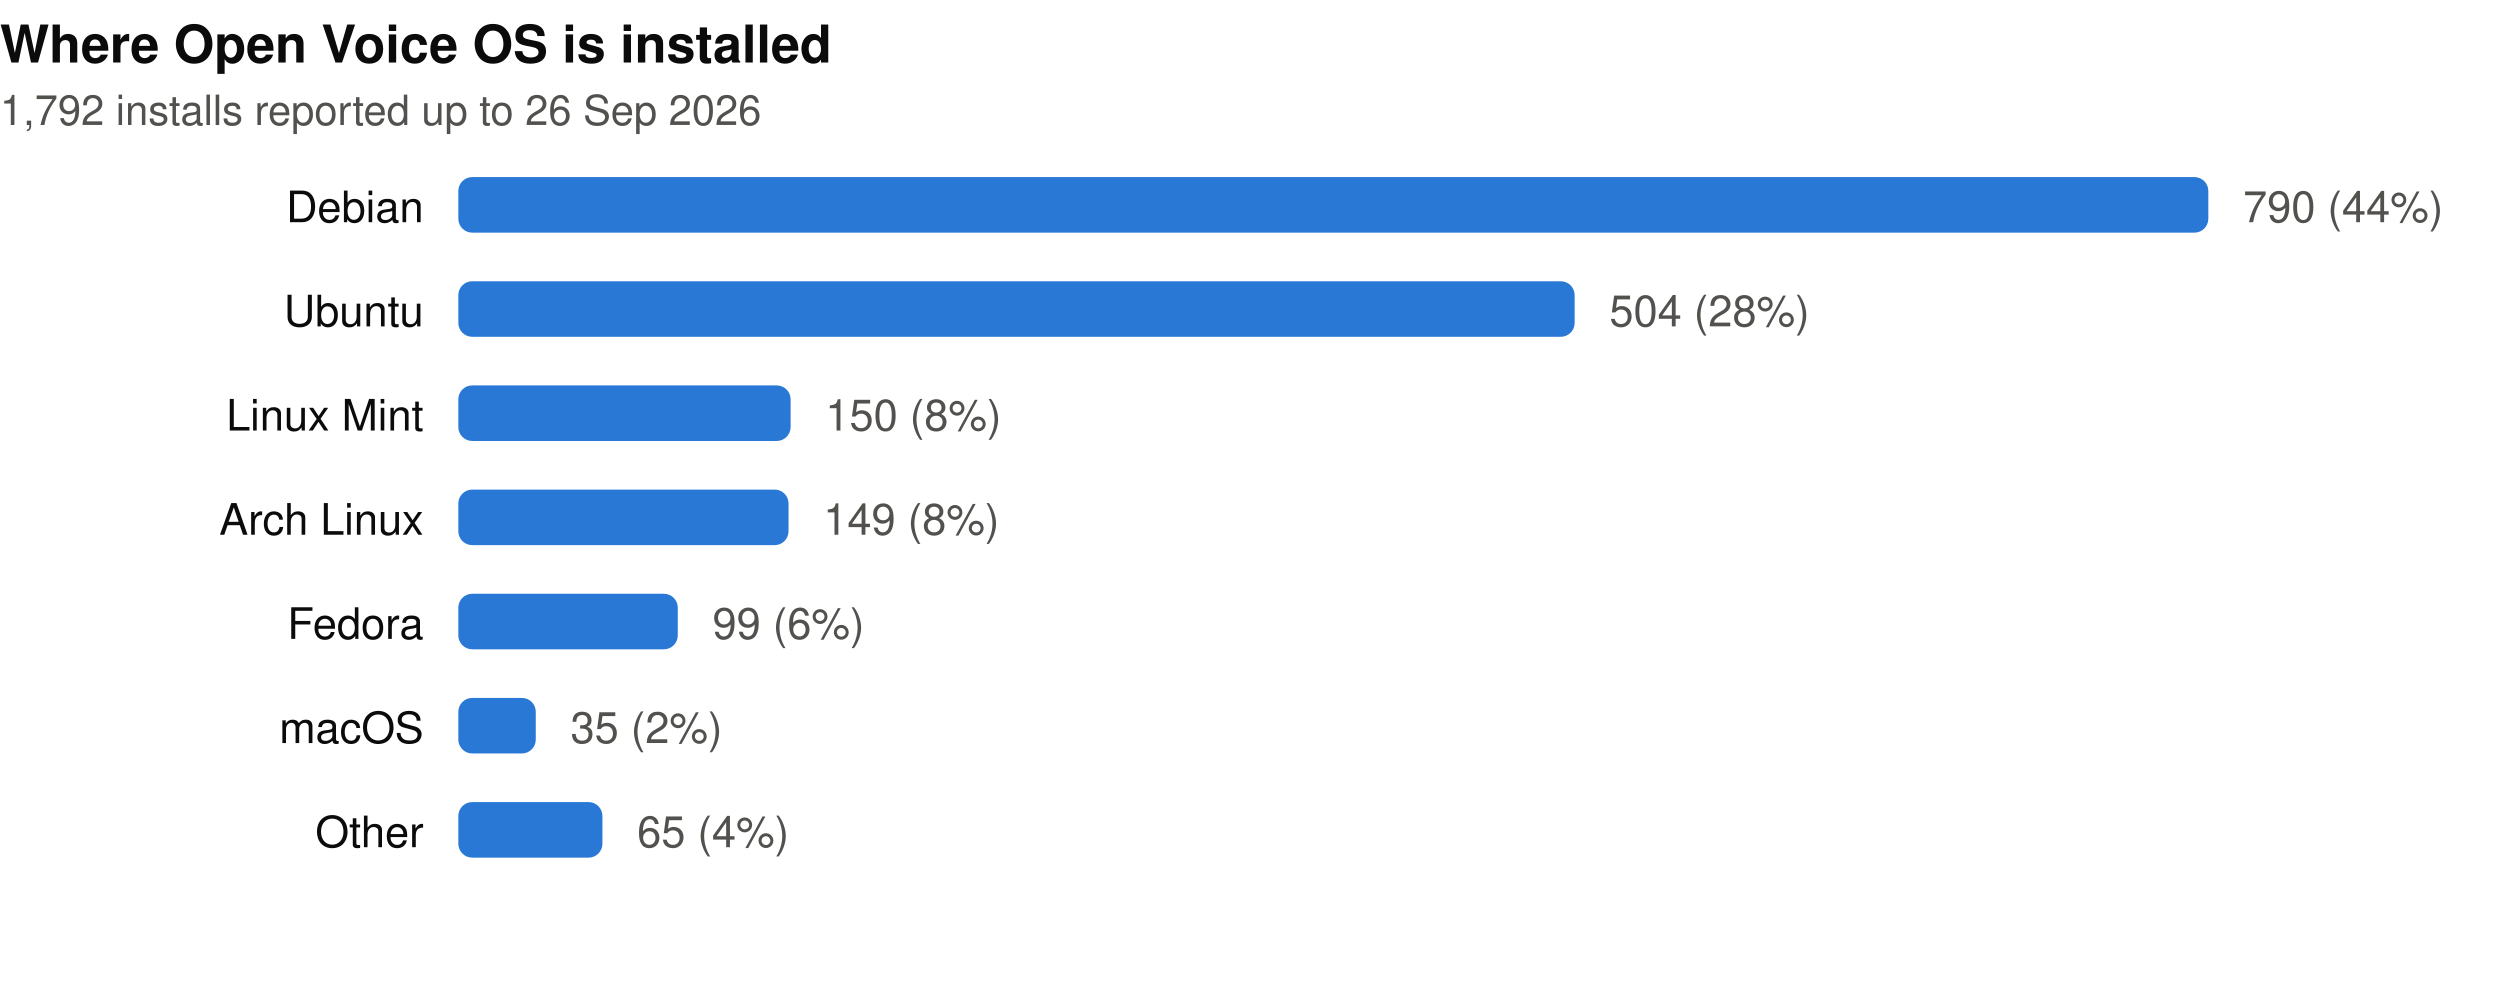
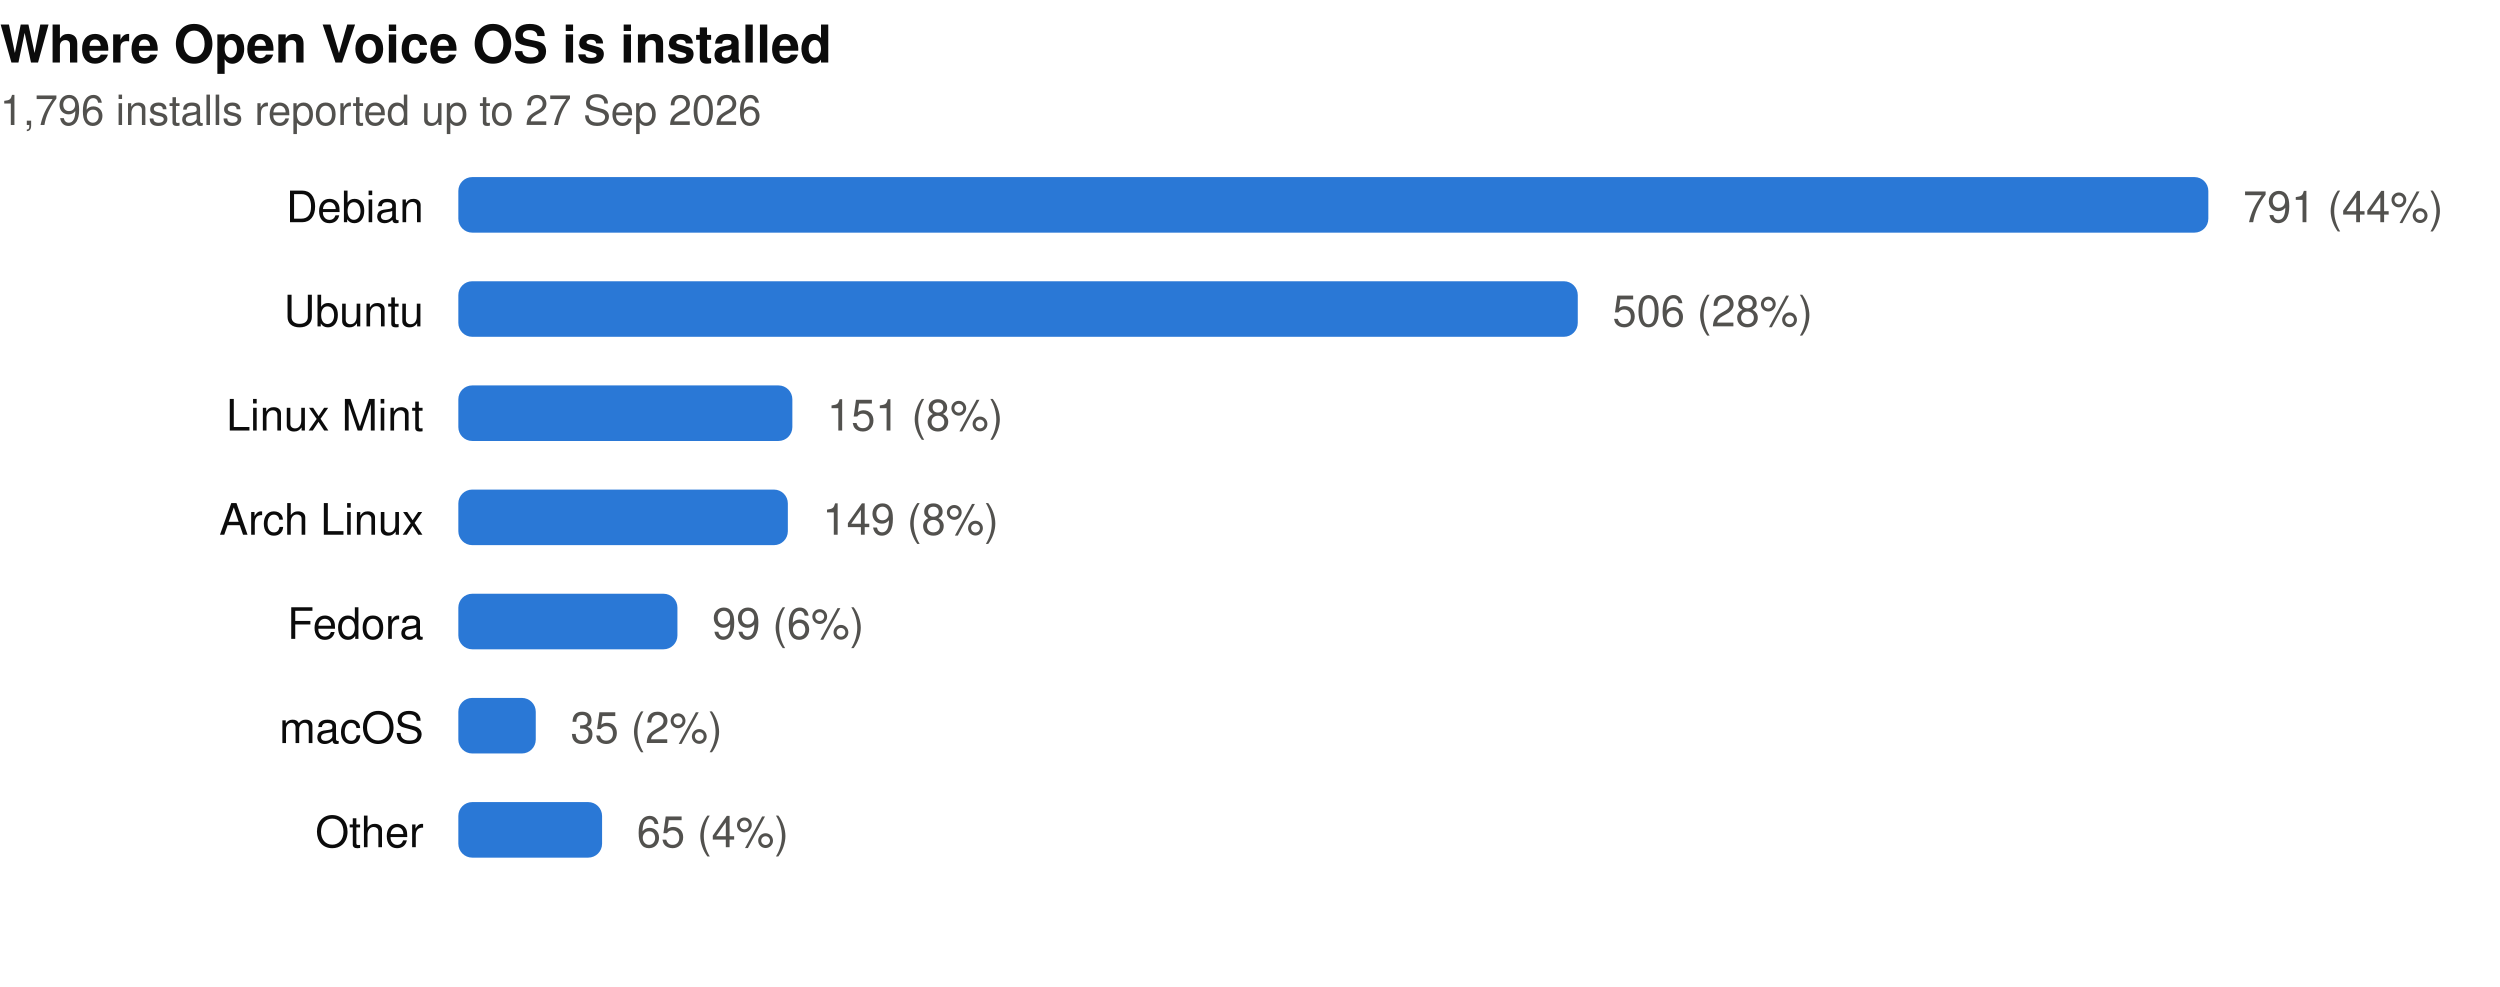
- <svg xmlns="http://www.w3.org/2000/svg" width="720" height="284" viewBox="0 0 720 284" role="img" aria-label="Where Open Voice OS is installed. 1,792 installs reported up to 26 Sep 2026">
+ <svg xmlns="http://www.w3.org/2000/svg" width="720" height="284" viewBox="0 0 720 284" role="img" aria-label="Where Open Voice OS is installed. 1,796 installs reported up to 27 Sep 2026">
  <text x="0" y="18" font-family="ui-sans-serif,-apple-system,BlinkMacSystemFont,'Segoe UI',Helvetica,Arial,sans-serif" font-size="15" font-weight="600" fill="#0b0b0b">Where Open Voice OS is installed</text>
-   <text x="0" y="36" font-family="ui-sans-serif,-apple-system,BlinkMacSystemFont,'Segoe UI',Helvetica,Arial,sans-serif" font-size="12" fill="#52514e">1,792 installs reported up to 26 Sep 2026</text>
+   <text x="0" y="36" font-family="ui-sans-serif,-apple-system,BlinkMacSystemFont,'Segoe UI',Helvetica,Arial,sans-serif" font-size="12" fill="#52514e">1,796 installs reported up to 27 Sep 2026</text>
  <text x="122" y="64.0" text-anchor="end" font-family="ui-sans-serif,-apple-system,BlinkMacSystemFont,'Segoe UI',Helvetica,Arial,sans-serif" font-size="12.5" fill="#0b0b0b">Debian</text>
  <rect x="132" y="51.0" width="504.0" height="16" rx="4" fill="#2a78d6" />
-   <text x="646.0" y="64.0" font-family="ui-sans-serif,-apple-system,BlinkMacSystemFont,'Segoe UI',Helvetica,Arial,sans-serif" font-size="12.5" fill="#52514e">790 (44%)</text>
+   <text x="646.0" y="64.0" font-family="ui-sans-serif,-apple-system,BlinkMacSystemFont,'Segoe UI',Helvetica,Arial,sans-serif" font-size="12.5" fill="#52514e">791 (44%)</text>
  <text x="122" y="94.0" text-anchor="end" font-family="ui-sans-serif,-apple-system,BlinkMacSystemFont,'Segoe UI',Helvetica,Arial,sans-serif" font-size="12.5" fill="#0b0b0b">Ubuntu</text>
-   <rect x="132" y="81.0" width="321.5" height="16" rx="4" fill="#2a78d6" />
-   <text x="463.5" y="94.0" font-family="ui-sans-serif,-apple-system,BlinkMacSystemFont,'Segoe UI',Helvetica,Arial,sans-serif" font-size="12.5" fill="#52514e">504 (28%)</text>
+   <rect x="132" y="81.0" width="322.4" height="16" rx="4" fill="#2a78d6" />
+   <text x="464.4" y="94.0" font-family="ui-sans-serif,-apple-system,BlinkMacSystemFont,'Segoe UI',Helvetica,Arial,sans-serif" font-size="12.5" fill="#52514e">506 (28%)</text>
  <text x="122" y="124.0" text-anchor="end" font-family="ui-sans-serif,-apple-system,BlinkMacSystemFont,'Segoe UI',Helvetica,Arial,sans-serif" font-size="12.5" fill="#0b0b0b">Linux Mint</text>
-   <rect x="132" y="111.0" width="95.7" height="16" rx="4" fill="#2a78d6" />
-   <text x="237.7" y="124.0" font-family="ui-sans-serif,-apple-system,BlinkMacSystemFont,'Segoe UI',Helvetica,Arial,sans-serif" font-size="12.5" fill="#52514e">150 (8%)</text>
+   <rect x="132" y="111.0" width="96.2" height="16" rx="4" fill="#2a78d6" />
+   <text x="238.2" y="124.0" font-family="ui-sans-serif,-apple-system,BlinkMacSystemFont,'Segoe UI',Helvetica,Arial,sans-serif" font-size="12.5" fill="#52514e">151 (8%)</text>
  <text x="122" y="154.0" text-anchor="end" font-family="ui-sans-serif,-apple-system,BlinkMacSystemFont,'Segoe UI',Helvetica,Arial,sans-serif" font-size="12.5" fill="#0b0b0b">Arch Linux</text>
-   <rect x="132" y="141.0" width="95.1" height="16" rx="4" fill="#2a78d6" />
-   <text x="237.1" y="154.0" font-family="ui-sans-serif,-apple-system,BlinkMacSystemFont,'Segoe UI',Helvetica,Arial,sans-serif" font-size="12.5" fill="#52514e">149 (8%)</text>
+   <rect x="132" y="141.0" width="94.9" height="16" rx="4" fill="#2a78d6" />
+   <text x="236.9" y="154.0" font-family="ui-sans-serif,-apple-system,BlinkMacSystemFont,'Segoe UI',Helvetica,Arial,sans-serif" font-size="12.5" fill="#52514e">149 (8%)</text>
  <text x="122" y="184.0" text-anchor="end" font-family="ui-sans-serif,-apple-system,BlinkMacSystemFont,'Segoe UI',Helvetica,Arial,sans-serif" font-size="12.5" fill="#0b0b0b">Fedora</text>
-   <rect x="132" y="171.0" width="63.2" height="16" rx="4" fill="#2a78d6" />
-   <text x="205.2" y="184.0" font-family="ui-sans-serif,-apple-system,BlinkMacSystemFont,'Segoe UI',Helvetica,Arial,sans-serif" font-size="12.5" fill="#52514e">99 (6%)</text>
+   <rect x="132" y="171.0" width="63.1" height="16" rx="4" fill="#2a78d6" />
+   <text x="205.1" y="184.0" font-family="ui-sans-serif,-apple-system,BlinkMacSystemFont,'Segoe UI',Helvetica,Arial,sans-serif" font-size="12.5" fill="#52514e">99 (6%)</text>
  <text x="122" y="214.0" text-anchor="end" font-family="ui-sans-serif,-apple-system,BlinkMacSystemFont,'Segoe UI',Helvetica,Arial,sans-serif" font-size="12.5" fill="#0b0b0b">macOS</text>
  <rect x="132" y="201.0" width="22.3" height="16" rx="4" fill="#2a78d6" />
  <text x="164.3" y="214.0" font-family="ui-sans-serif,-apple-system,BlinkMacSystemFont,'Segoe UI',Helvetica,Arial,sans-serif" font-size="12.5" fill="#52514e">35 (2%)</text>
  <text x="122" y="244.0" text-anchor="end" font-family="ui-sans-serif,-apple-system,BlinkMacSystemFont,'Segoe UI',Helvetica,Arial,sans-serif" font-size="12.5" fill="#0b0b0b">Other</text>
-   <rect x="132" y="231.0" width="41.5" height="16" rx="4" fill="#2a78d6" />
-   <text x="183.5" y="244.0" font-family="ui-sans-serif,-apple-system,BlinkMacSystemFont,'Segoe UI',Helvetica,Arial,sans-serif" font-size="12.5" fill="#52514e">65 (4%)</text>
+   <rect x="132" y="231.0" width="41.4" height="16" rx="4" fill="#2a78d6" />
+   <text x="183.4" y="244.0" font-family="ui-sans-serif,-apple-system,BlinkMacSystemFont,'Segoe UI',Helvetica,Arial,sans-serif" font-size="12.5" fill="#52514e">65 (4%)</text>
</svg>
